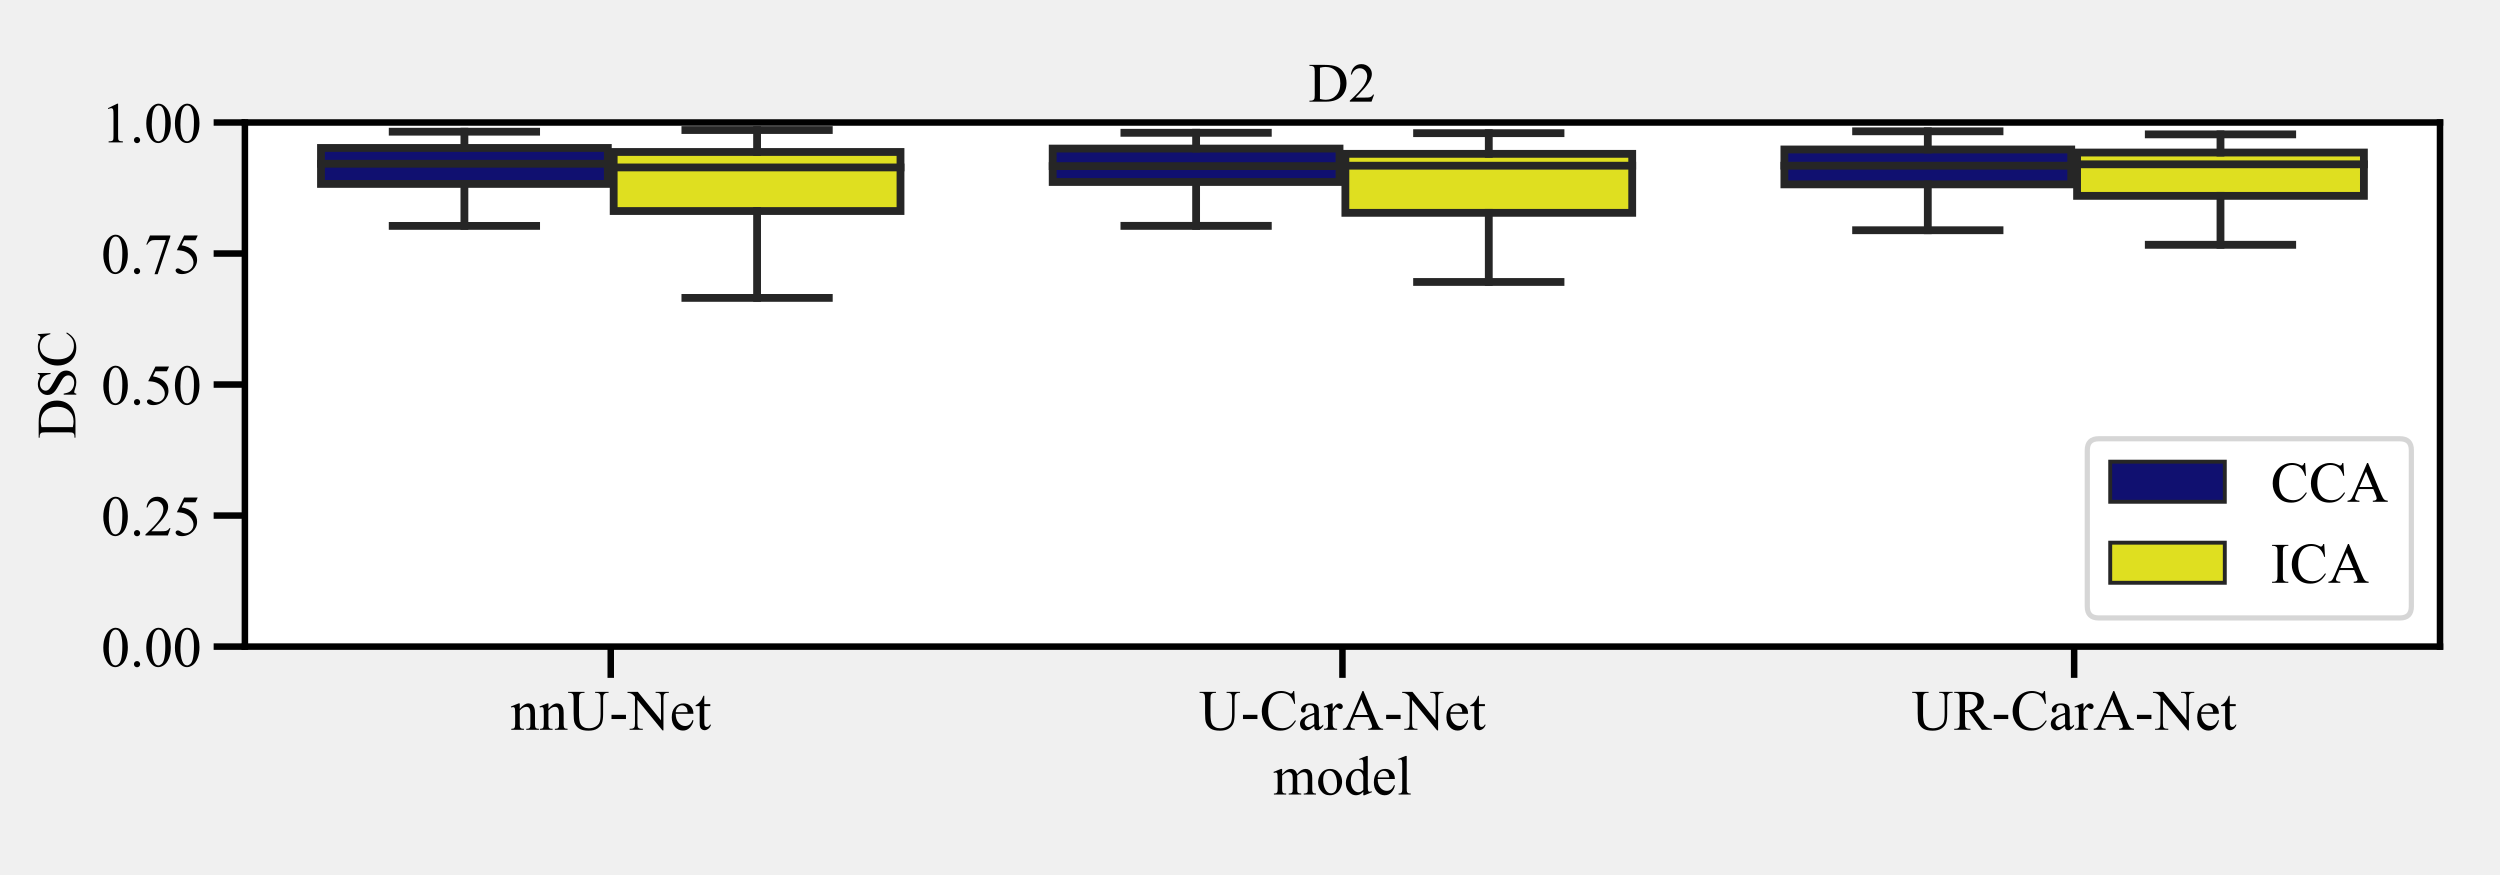
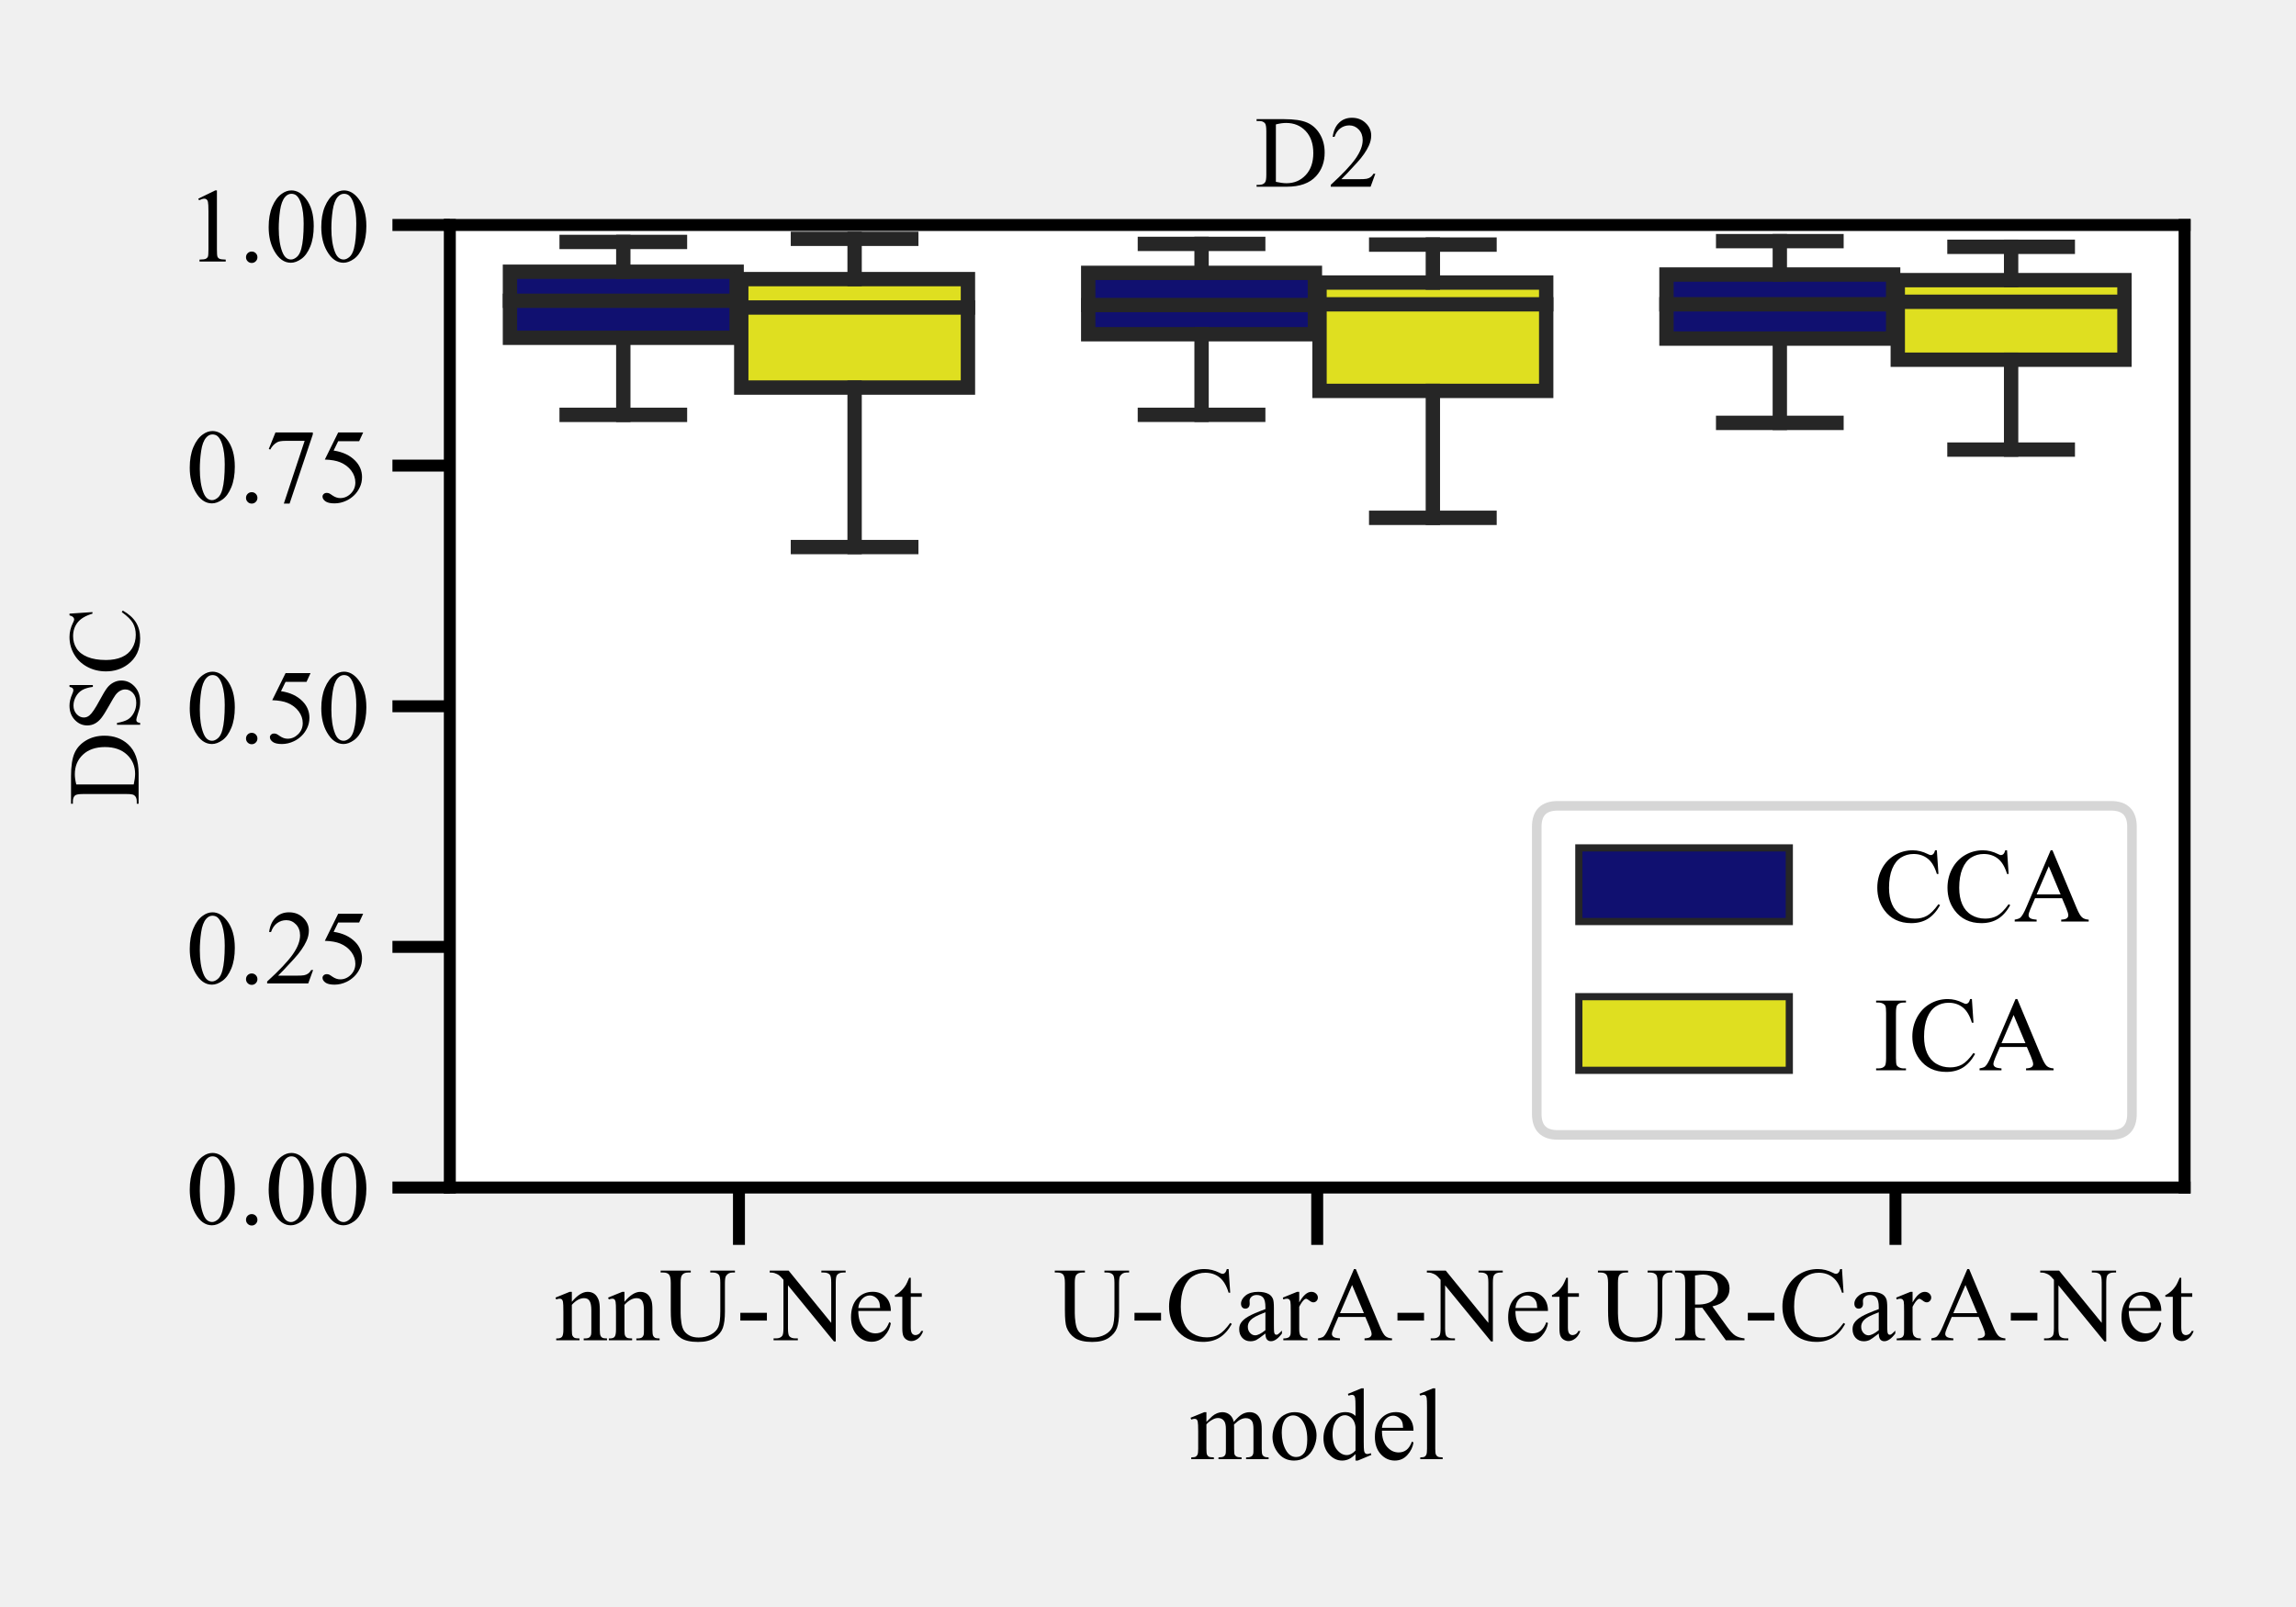
- <svg xmlns="http://www.w3.org/2000/svg" xmlns:xlink="http://www.w3.org/1999/xlink" width="720pt" height="252pt" viewBox="0 0 720 252" version="1.1">
+ <svg xmlns="http://www.w3.org/2000/svg" xmlns:xlink="http://www.w3.org/1999/xlink" width="360pt" height="252pt" viewBox="0 0 360 252" version="1.1">
  <defs>
    <style type="text/css">*{stroke-linejoin: round; stroke-linecap: butt}</style>
  </defs>
  <g id="figure_1">
    <g id="patch_1">
-       <path d="M 0 252  L 720 252  L 720 0  L 0 0  L 0 252  z " style="fill: none" />
+       <path d="M 0 252  L 360 252  L 360 0  L 0 0  L 0 252  z " style="fill: none" />
    </g>
    <g id="axes_1">
      <g id="patch_2">
-         <path d="M 70.53 186.22  L 702.72 186.22  L 702.72 35.28  L 70.53 35.28  z " style="fill: #ffffff" />
+         <path d="M 70.53 186.22  L 342.533 186.22  L 342.533 35.28  L 70.53 35.28  z " style="fill: #ffffff" />
      </g>
      <g id="patch_3">
-         <path d="M 92.446 52.97  L 175.052 52.97  L 175.052 42.612  L 92.446 42.612  L 92.446 52.97  z " clip-path="url(#p4667ef2692)" style="fill: #101070; stroke: #262626; stroke-width: 2.25; stroke-linejoin: miter" />
+         <path d="M 79.959 52.97  L 115.501 52.97  L 115.501 42.612  L 79.959 42.612  L 79.959 52.97  z " clip-path="url(#p04bd03d810)" style="fill: #101070; stroke: #262626; stroke-width: 2.25; stroke-linejoin: miter" />
      </g>
      <g id="patch_4">
-         <path d="M 176.738 60.776  L 259.344 60.776  L 259.344 43.769  L 176.738 43.769  L 176.738 60.776  z " clip-path="url(#p4667ef2692)" style="fill: #dfdf20; stroke: #262626; stroke-width: 2.25; stroke-linejoin: miter" />
+         <path d="M 116.226 60.776  L 151.768 60.776  L 151.768 43.769  L 116.226 43.769  L 116.226 60.776  z " clip-path="url(#p04bd03d810)" style="fill: #dfdf20; stroke: #262626; stroke-width: 2.25; stroke-linejoin: miter" />
      </g>
      <g id="patch_5">
-         <path d="M 303.176 52.411  L 385.782 52.411  L 385.782 42.791  L 303.176 42.791  L 303.176 52.411  z " clip-path="url(#p4667ef2692)" style="fill: #101070; stroke: #262626; stroke-width: 2.25; stroke-linejoin: miter" />
+         <path d="M 170.627 52.411  L 206.169 52.411  L 206.169 42.791  L 170.627 42.791  L 170.627 52.411  z " clip-path="url(#p04bd03d810)" style="fill: #101070; stroke: #262626; stroke-width: 2.25; stroke-linejoin: miter" />
      </g>
      <g id="patch_6">
-         <path d="M 387.468 61.297  L 470.074 61.297  L 470.074 44.307  L 387.468 44.307  L 387.468 61.297  z " clip-path="url(#p4667ef2692)" style="fill: #dfdf20; stroke: #262626; stroke-width: 2.25; stroke-linejoin: miter" />
+         <path d="M 206.894 61.297  L 242.436 61.297  L 242.436 44.307  L 206.894 44.307  L 206.894 61.297  z " clip-path="url(#p04bd03d810)" style="fill: #dfdf20; stroke: #262626; stroke-width: 2.25; stroke-linejoin: miter" />
      </g>
      <g id="patch_7">
-         <path d="M 513.906 53.096  L 596.512 53.096  L 596.512 43.05  L 513.906 43.05  L 513.906 53.096  z " clip-path="url(#p4667ef2692)" style="fill: #101070; stroke: #262626; stroke-width: 2.25; stroke-linejoin: miter" />
+         <path d="M 261.294 53.096  L 296.836 53.096  L 296.836 43.05  L 261.294 43.05  L 261.294 53.096  z " clip-path="url(#p04bd03d810)" style="fill: #101070; stroke: #262626; stroke-width: 2.25; stroke-linejoin: miter" />
      </g>
      <g id="patch_8">
-         <path d="M 598.198 56.408  L 680.804 56.408  L 680.804 43.93  L 598.198 43.93  L 598.198 56.408  z " clip-path="url(#p4667ef2692)" style="fill: #dfdf20; stroke: #262626; stroke-width: 2.25; stroke-linejoin: miter" />
+         <path d="M 297.561 56.408  L 333.103 56.408  L 333.103 43.93  L 297.561 43.93  L 297.561 56.408  z " clip-path="url(#p04bd03d810)" style="fill: #dfdf20; stroke: #262626; stroke-width: 2.25; stroke-linejoin: miter" />
      </g>
      <g id="patch_9">
-         <path d="M 175.895 186.22  L 175.895 186.22  L 175.895 186.22  L 175.895 186.22  z " clip-path="url(#p4667ef2692)" style="fill: #101070; stroke: #262626; stroke-width: 1.125; stroke-linejoin: miter" />
+         <path d="M 115.864 186.22  L 115.864 186.22  L 115.864 186.22  L 115.864 186.22  z " clip-path="url(#p04bd03d810)" style="fill: #101070; stroke: #262626; stroke-width: 1.125; stroke-linejoin: miter" />
      </g>
      <g id="patch_10">
-         <path d="M 175.895 186.22  L 175.895 186.22  L 175.895 186.22  L 175.895 186.22  z " clip-path="url(#p4667ef2692)" style="fill: #dfdf20; stroke: #262626; stroke-width: 1.125; stroke-linejoin: miter" />
+         <path d="M 115.864 186.22  L 115.864 186.22  L 115.864 186.22  L 115.864 186.22  z " clip-path="url(#p04bd03d810)" style="fill: #dfdf20; stroke: #262626; stroke-width: 1.125; stroke-linejoin: miter" />
      </g>
      <g id="matplotlib.axis_1">
        <g id="xtick_1">
          <g id="line2d_1">
            <defs>
-               <path id="me39dc03d79" d="M 0 0  L 0 9  " style="stroke: #000000; stroke-width: 1.875" />
-             </defs>
-             <g>
-               <use xlink:href="#me39dc03d79" x="175.895" y="186.22" style="stroke: #000000; stroke-width: 1.875" />
+               <path id="m8243bef995" d="M 0 0  L 0 9  " style="stroke: #000000; stroke-width: 1.875" />
+             </defs>
+             <g>
+               <use xlink:href="#m8243bef995" x="115.864" y="186.22" style="stroke: #000000; stroke-width: 1.875" />
            </g>
          </g>
          <g id="text_1">
-             <g transform="translate(147.0277 210.1772)scale(0.165 -0.165)">
+             <g transform="translate(86.99648 210.1772)scale(0.165 -0.165)">
              <defs>
                <path id="TimesNewRomanPSMT-6e" d="M 1034 2341  Q 1538 2947 1994 2947  Q 2228 2947 2397 2830  Q 2566 2713 2666 2444  Q 2734 2256 2734 1869  L 2734 647  Q 2734 375 2778 278  Q 2813 200 2889 156  Q 2966 113 3172 113  L 3172 0  L 1756 0  L 1756 113  L 1816 113  Q 2016 113 2095 173  Q 2175 234 2206 353  Q 2219 400 2219 647  L 2219 1819  Q 2219 2209 2117 2386  Q 2016 2563 1775 2563  Q 1403 2563 1034 2156  L 1034 647  Q 1034 356 1069 288  Q 1113 197 1189 155  Q 1266 113 1500 113  L 1500 0  L 84 0  L 84 113  L 147 113  Q 366 113 442 223  Q 519 334 519 647  L 519 1709  Q 519 2225 495 2337  Q 472 2450 423 2490  Q 375 2531 294 2531  Q 206 2531 84 2484  L 38 2597  L 900 2947  L 1034 2947  L 1034 2341  z " transform="scale(0.015625)" />
                <path id="TimesNewRomanPSMT-55" d="M 3053 4122  L 3053 4238  L 4553 4238  L 4553 4122  L 4394 4122  Q 4144 4122 4009 3913  Q 3944 3816 3944 3463  L 3944 1744  Q 3944 1106 3817 754  Q 3691 403 3320 151  Q 2950 -100 2313 -100  Q 1619 -100 1259 140  Q 900 381 750 788  Q 650 1066 650 1831  L 650 3488  Q 650 3878 542 4000  Q 434 4122 194 4122  L 34 4122  L 34 4238  L 1866 4238  L 1866 4122  L 1703 4122  Q 1441 4122 1328 3956  Q 1250 3844 1250 3488  L 1250 1641  Q 1250 1394 1295 1075  Q 1341 756 1459 578  Q 1578 400 1801 284  Q 2025 169 2350 169  Q 2766 169 3094 350  Q 3422 531 3542 814  Q 3663 1097 3663 1772  L 3663 3488  Q 3663 3884 3575 3984  Q 3453 4122 3213 4122  L 3053 4122  z " transform="scale(0.015625)" />
                <path id="TimesNewRomanPSMT-2d" d="M 259 1672  L 1875 1672  L 1875 1200  L 259 1200  L 259 1672  z " transform="scale(0.015625)" />
                <path id="TimesNewRomanPSMT-4e" d="M -84 4238  L 1066 4238  L 3656 1059  L 3656 3503  Q 3656 3894 3569 3991  Q 3453 4122 3203 4122  L 3056 4122  L 3056 4238  L 4531 4238  L 4531 4122  L 4381 4122  Q 4113 4122 4000 3959  Q 3931 3859 3931 3503  L 3931 -69  L 3819 -69  L 1025 3344  L 1025 734  Q 1025 344 1109 247  Q 1228 116 1475 116  L 1625 116  L 1625 0  L 150 0  L 150 116  L 297 116  Q 569 116 681 278  Q 750 378 750 734  L 750 3681  Q 566 3897 470 3965  Q 375 4034 191 4094  Q 100 4122 -84 4122  L -84 4238  z " transform="scale(0.015625)" />
                <path id="TimesNewRomanPSMT-65" d="M 681 1784  Q 678 1147 991 784  Q 1303 422 1725 422  Q 2006 422 2214 576  Q 2422 731 2563 1106  L 2659 1044  Q 2594 616 2278 264  Q 1963 -88 1488 -88  Q 972 -88 605 314  Q 238 716 238 1394  Q 238 2128 614 2539  Q 991 2950 1559 2950  Q 2041 2950 2350 2633  Q 2659 2316 2659 1784  L 681 1784  z M 681 1966  L 2006 1966  Q 1991 2241 1941 2353  Q 1863 2528 1708 2628  Q 1553 2728 1384 2728  Q 1125 2728 920 2526  Q 716 2325 681 1966  z " transform="scale(0.015625)" />
                <path id="TimesNewRomanPSMT-74" d="M 1031 3803  L 1031 2863  L 1700 2863  L 1700 2644  L 1031 2644  L 1031 788  Q 1031 509 1111 412  Q 1191 316 1316 316  Q 1419 316 1516 380  Q 1613 444 1666 569  L 1788 569  Q 1678 263 1478 108  Q 1278 -47 1066 -47  Q 922 -47 784 33  Q 647 113 581 261  Q 516 409 516 719  L 516 2644  L 63 2644  L 63 2747  Q 234 2816 414 2980  Q 594 3144 734 3369  Q 806 3488 934 3803  L 1031 3803  z " transform="scale(0.015625)" />
              </defs>
              <use xlink:href="#TimesNewRomanPSMT-6e" />
              <use xlink:href="#TimesNewRomanPSMT-6e" x="50" />
              <use xlink:href="#TimesNewRomanPSMT-55" x="100" />
              <use xlink:href="#TimesNewRomanPSMT-2d" x="172.217" />
              <use xlink:href="#TimesNewRomanPSMT-4e" x="205.518" />
              <use xlink:href="#TimesNewRomanPSMT-65" x="277.734" />
              <use xlink:href="#TimesNewRomanPSMT-74" x="322.119" />
            </g>
          </g>
        </g>
        <g id="xtick_2">
          <g id="line2d_2">
            <g>
-               <use xlink:href="#me39dc03d79" x="386.625" y="186.22" style="stroke: #000000; stroke-width: 1.875" />
+               <use xlink:href="#m8243bef995" x="206.531" y="186.22" style="stroke: #000000; stroke-width: 1.875" />
            </g>
          </g>
          <g id="text_2">
-             <g transform="translate(345.3905 210.1772)scale(0.165 -0.165)">
+             <g transform="translate(165.2967 210.1772)scale(0.165 -0.165)">
              <defs>
                <path id="TimesNewRomanPSMT-43" d="M 3853 4334  L 3950 2894  L 3853 2894  Q 3659 3541 3300 3825  Q 2941 4109 2438 4109  Q 2016 4109 1675 3895  Q 1334 3681 1139 3212  Q 944 2744 944 2047  Q 944 1472 1128 1050  Q 1313 628 1683 403  Q 2053 178 2528 178  Q 2941 178 3256 354  Q 3572 531 3950 1056  L 4047 994  Q 3728 428 3303 165  Q 2878 -97 2294 -97  Q 1241 -97 663 684  Q 231 1266 231 2053  Q 231 2688 515 3219  Q 800 3750 1298 4042  Q 1797 4334 2388 4334  Q 2847 4334 3294 4109  Q 3425 4041 3481 4041  Q 3566 4041 3628 4100  Q 3709 4184 3744 4334  L 3853 4334  z " transform="scale(0.015625)" />
                <path id="TimesNewRomanPSMT-61" d="M 1822 413  Q 1381 72 1269 19  Q 1100 -59 909 -59  Q 613 -59 420 144  Q 228 347 228 678  Q 228 888 322 1041  Q 450 1253 767 1440  Q 1084 1628 1822 1897  L 1822 2009  Q 1822 2438 1686 2597  Q 1550 2756 1291 2756  Q 1094 2756 978 2650  Q 859 2544 859 2406  L 866 2225  Q 866 2081 792 2003  Q 719 1925 600 1925  Q 484 1925 411 2006  Q 338 2088 338 2228  Q 338 2497 613 2722  Q 888 2947 1384 2947  Q 1766 2947 2009 2819  Q 2194 2722 2281 2516  Q 2338 2381 2338 1966  L 2338 994  Q 2338 584 2353 492  Q 2369 400 2405 369  Q 2441 338 2488 338  Q 2538 338 2575 359  Q 2641 400 2828 588  L 2828 413  Q 2478 -56 2159 -56  Q 2006 -56 1915 50  Q 1825 156 1822 413  z M 1822 616  L 1822 1706  Q 1350 1519 1213 1441  Q 966 1303 859 1153  Q 753 1003 753 825  Q 753 600 887 451  Q 1022 303 1197 303  Q 1434 303 1822 616  z " transform="scale(0.015625)" />
                <path id="TimesNewRomanPSMT-72" d="M 1038 2947  L 1038 2303  Q 1397 2947 1775 2947  Q 1947 2947 2059 2842  Q 2172 2738 2172 2600  Q 2172 2478 2090 2393  Q 2009 2309 1897 2309  Q 1788 2309 1652 2417  Q 1516 2525 1450 2525  Q 1394 2525 1328 2463  Q 1188 2334 1038 2041  L 1038 669  Q 1038 431 1097 309  Q 1138 225 1241 169  Q 1344 113 1538 113  L 1538 0  L 72 0  L 72 113  Q 291 113 397 181  Q 475 231 506 341  Q 522 394 522 644  L 522 1753  Q 522 2253 501 2348  Q 481 2444 426 2487  Q 372 2531 291 2531  Q 194 2531 72 2484  L 41 2597  L 906 2947  L 1038 2947  z " transform="scale(0.015625)" />
                <path id="TimesNewRomanPSMT-41" d="M 2928 1419  L 1288 1419  L 1000 750  Q 894 503 894 381  Q 894 284 986 211  Q 1078 138 1384 116  L 1384 0  L 50 0  L 50 116  Q 316 163 394 238  Q 553 388 747 847  L 2238 4334  L 2347 4334  L 3822 809  Q 4000 384 4145 257  Q 4291 131 4550 116  L 4550 0  L 2878 0  L 2878 116  Q 3131 128 3220 200  Q 3309 272 3309 375  Q 3309 513 3184 809  L 2928 1419  z M 2841 1650  L 2122 3363  L 1384 1650  L 2841 1650  z " transform="scale(0.015625)" />
              </defs>
              <use xlink:href="#TimesNewRomanPSMT-55" />
              <use xlink:href="#TimesNewRomanPSMT-2d" x="72.217" />
              <use xlink:href="#TimesNewRomanPSMT-43" x="105.518" />
              <use xlink:href="#TimesNewRomanPSMT-61" x="172.217" />
              <use xlink:href="#TimesNewRomanPSMT-72" x="216.602" />
              <use xlink:href="#TimesNewRomanPSMT-41" x="249.902" />
              <use xlink:href="#TimesNewRomanPSMT-2d" x="322.119" />
              <use xlink:href="#TimesNewRomanPSMT-4e" x="355.42" />
              <use xlink:href="#TimesNewRomanPSMT-65" x="427.637" />
              <use xlink:href="#TimesNewRomanPSMT-74" x="472.021" />
            </g>
          </g>
        </g>
        <g id="xtick_3">
          <g id="line2d_3">
            <g>
-               <use xlink:href="#me39dc03d79" x="597.355" y="186.22" style="stroke: #000000; stroke-width: 1.875" />
+               <use xlink:href="#m8243bef995" x="297.199" y="186.22" style="stroke: #000000; stroke-width: 1.875" />
            </g>
          </g>
          <g id="text_3">
-             <g transform="translate(550.6175 210.1772)scale(0.165 -0.165)">
+             <g transform="translate(250.4612 210.1772)scale(0.165 -0.165)">
              <defs>
                <path id="TimesNewRomanPSMT-52" d="M 4325 0  L 3194 0  L 1759 1981  Q 1600 1975 1500 1975  Q 1459 1975 1412 1976  Q 1366 1978 1316 1981  L 1316 750  Q 1316 350 1403 253  Q 1522 116 1759 116  L 1925 116  L 1925 0  L 109 0  L 109 116  L 269 116  Q 538 116 653 291  Q 719 388 719 750  L 719 3488  Q 719 3888 631 3984  Q 509 4122 269 4122  L 109 4122  L 109 4238  L 1653 4238  Q 2328 4238 2648 4139  Q 2969 4041 3192 3777  Q 3416 3513 3416 3147  Q 3416 2756 3161 2468  Q 2906 2181 2372 2063  L 3247 847  Q 3547 428 3762 290  Q 3978 153 4325 116  L 4325 0  z M 1316 2178  Q 1375 2178 1419 2176  Q 1463 2175 1491 2175  Q 2097 2175 2405 2437  Q 2713 2700 2713 3106  Q 2713 3503 2464 3751  Q 2216 4000 1806 4000  Q 1625 4000 1316 3941  L 1316 2178  z " transform="scale(0.015625)" />
              </defs>
              <use xlink:href="#TimesNewRomanPSMT-55" />
              <use xlink:href="#TimesNewRomanPSMT-52" x="72.217" />
              <use xlink:href="#TimesNewRomanPSMT-2d" x="138.916" />
              <use xlink:href="#TimesNewRomanPSMT-43" x="172.217" />
              <use xlink:href="#TimesNewRomanPSMT-61" x="238.916" />
              <use xlink:href="#TimesNewRomanPSMT-72" x="283.301" />
              <use xlink:href="#TimesNewRomanPSMT-41" x="316.602" />
              <use xlink:href="#TimesNewRomanPSMT-2d" x="388.818" />
              <use xlink:href="#TimesNewRomanPSMT-4e" x="422.119" />
              <use xlink:href="#TimesNewRomanPSMT-65" x="494.336" />
              <use xlink:href="#TimesNewRomanPSMT-74" x="538.721" />
            </g>
          </g>
        </g>
        <g id="text_4">
-           <g transform="translate(366.6288 228.8166)scale(0.16 -0.16)">
+           <g transform="translate(186.535 228.8166)scale(0.16 -0.16)">
            <defs>
              <path id="TimesNewRomanPSMT-6d" d="M 1050 2338  Q 1363 2650 1419 2697  Q 1559 2816 1721 2881  Q 1884 2947 2044 2947  Q 2313 2947 2506 2790  Q 2700 2634 2766 2338  Q 3088 2713 3309 2830  Q 3531 2947 3766 2947  Q 3994 2947 4170 2830  Q 4347 2713 4450 2447  Q 4519 2266 4519 1878  L 4519 647  Q 4519 378 4559 278  Q 4591 209 4675 161  Q 4759 113 4950 113  L 4950 0  L 3538 0  L 3538 113  L 3597 113  Q 3781 113 3884 184  Q 3956 234 3988 344  Q 4000 397 4000 647  L 4000 1878  Q 4000 2228 3916 2372  Q 3794 2572 3525 2572  Q 3359 2572 3192 2489  Q 3025 2406 2788 2181  L 2781 2147  L 2788 2013  L 2788 647  Q 2788 353 2820 281  Q 2853 209 2943 161  Q 3034 113 3253 113  L 3253 0  L 1806 0  L 1806 113  Q 2044 113 2133 169  Q 2222 225 2256 338  Q 2272 391 2272 647  L 2272 1878  Q 2272 2228 2169 2381  Q 2031 2581 1784 2581  Q 1616 2581 1450 2491  Q 1191 2353 1050 2181  L 1050 647  Q 1050 366 1089 281  Q 1128 197 1204 155  Q 1281 113 1516 113  L 1516 0  L 100 0  L 100 113  Q 297 113 375 155  Q 453 197 493 289  Q 534 381 534 647  L 534 1741  Q 534 2213 506 2350  Q 484 2453 437 2492  Q 391 2531 309 2531  Q 222 2531 100 2484  L 53 2597  L 916 2947  L 1050 2947  L 1050 2338  z " transform="scale(0.015625)" />
              <path id="TimesNewRomanPSMT-6f" d="M 1600 2947  Q 2250 2947 2644 2453  Q 2978 2031 2978 1484  Q 2978 1100 2793 706  Q 2609 313 2286 112  Q 1963 -88 1566 -88  Q 919 -88 538 428  Q 216 863 216 1403  Q 216 1797 411 2186  Q 606 2575 925 2761  Q 1244 2947 1600 2947  z M 1503 2744  Q 1338 2744 1170 2645  Q 1003 2547 900 2300  Q 797 2053 797 1666  Q 797 1041 1045 587  Q 1294 134 1700 134  Q 2003 134 2200 384  Q 2397 634 2397 1244  Q 2397 2006 2069 2444  Q 1847 2744 1503 2744  z " transform="scale(0.015625)" />
              <path id="TimesNewRomanPSMT-64" d="M 2222 322  Q 2013 103 1813 7  Q 1613 -88 1381 -88  Q 913 -88 563 304  Q 213 697 213 1313  Q 213 1928 600 2439  Q 988 2950 1597 2950  Q 1975 2950 2222 2709  L 2222 3238  Q 2222 3728 2198 3840  Q 2175 3953 2125 3993  Q 2075 4034 2000 4034  Q 1919 4034 1784 3984  L 1744 4094  L 2597 4444  L 2738 4444  L 2738 1134  Q 2738 631 2761 520  Q 2784 409 2836 365  Q 2888 322 2956 322  Q 3041 322 3181 375  L 3216 266  L 2366 -88  L 2222 -88  L 2222 322  z M 2222 541  L 2222 2016  Q 2203 2228 2109 2403  Q 2016 2578 1861 2667  Q 1706 2756 1559 2756  Q 1284 2756 1069 2509  Q 784 2184 784 1559  Q 784 928 1059 592  Q 1334 256 1672 256  Q 1956 256 2222 541  z " transform="scale(0.015625)" />
              <path id="TimesNewRomanPSMT-6c" d="M 1184 4444  L 1184 647  Q 1184 378 1223 290  Q 1263 203 1344 158  Q 1425 113 1647 113  L 1647 0  L 244 0  L 244 113  Q 441 113 512 153  Q 584 194 625 287  Q 666 381 666 647  L 666 3247  Q 666 3731 644 3842  Q 622 3953 573 3993  Q 525 4034 450 4034  Q 369 4034 244 3984  L 191 4094  L 1044 4444  L 1184 4444  z " transform="scale(0.015625)" />
            </defs>
            <use xlink:href="#TimesNewRomanPSMT-6d" />
            <use xlink:href="#TimesNewRomanPSMT-6f" x="77.783" />
            <use xlink:href="#TimesNewRomanPSMT-64" x="127.783" />
            <use xlink:href="#TimesNewRomanPSMT-65" x="177.783" />
            <use xlink:href="#TimesNewRomanPSMT-6c" x="222.168" />
          </g>
        </g>
      </g>
      <g id="matplotlib.axis_2">
        <g id="ytick_1">
          <g id="line2d_4">
            <defs>
-               <path id="m5ca728ed88" d="M 0 0  L -9 0  " style="stroke: #000000; stroke-width: 1.875" />
-             </defs>
-             <g>
-               <use xlink:href="#m5ca728ed88" x="70.53" y="186.22" style="stroke: #000000; stroke-width: 1.875" />
+               <path id="mf90dfbc74c" d="M 0 0  L -9 0  " style="stroke: #000000; stroke-width: 1.875" />
+             </defs>
+             <g>
+               <use xlink:href="#mf90dfbc74c" x="70.53" y="186.22" style="stroke: #000000; stroke-width: 1.875" />
            </g>
          </g>
          <g id="text_5">
            <g transform="translate(29.155 191.9486)scale(0.165 -0.165)">
              <defs>
                <path id="TimesNewRomanPSMT-30" d="M 231 2094  Q 231 2819 450 3342  Q 669 3866 1031 4122  Q 1313 4325 1613 4325  Q 2100 4325 2488 3828  Q 2972 3213 2972 2159  Q 2972 1422 2759 906  Q 2547 391 2217 158  Q 1888 -75 1581 -75  Q 975 -75 572 641  Q 231 1244 231 2094  z M 844 2016  Q 844 1141 1059 588  Q 1238 122 1591 122  Q 1759 122 1940 273  Q 2122 425 2216 781  Q 2359 1319 2359 2297  Q 2359 3022 2209 3506  Q 2097 3866 1919 4016  Q 1791 4119 1609 4119  Q 1397 4119 1231 3928  Q 1006 3669 925 3112  Q 844 2556 844 2016  z " transform="scale(0.015625)" />
                <path id="TimesNewRomanPSMT-2e" d="M 800 606  Q 947 606 1047 504  Q 1147 403 1147 259  Q 1147 116 1045 14  Q 944 -88 800 -88  Q 656 -88 554 14  Q 453 116 453 259  Q 453 406 554 506  Q 656 606 800 606  z " transform="scale(0.015625)" />
              </defs>
              <use xlink:href="#TimesNewRomanPSMT-30" />
              <use xlink:href="#TimesNewRomanPSMT-2e" x="50" />
              <use xlink:href="#TimesNewRomanPSMT-30" x="75" />
              <use xlink:href="#TimesNewRomanPSMT-30" x="125" />
            </g>
          </g>
        </g>
        <g id="ytick_2">
          <g id="line2d_5">
            <g>
-               <use xlink:href="#m5ca728ed88" x="70.53" y="148.485" style="stroke: #000000; stroke-width: 1.875" />
+               <use xlink:href="#mf90dfbc74c" x="70.53" y="148.485" style="stroke: #000000; stroke-width: 1.875" />
            </g>
          </g>
          <g id="text_6">
            <g transform="translate(29.155 154.2136)scale(0.165 -0.165)">
              <defs>
                <path id="TimesNewRomanPSMT-32" d="M 2934 816  L 2638 0  L 138 0  L 138 116  Q 1241 1122 1691 1759  Q 2141 2397 2141 2925  Q 2141 3328 1894 3587  Q 1647 3847 1303 3847  Q 991 3847 742 3664  Q 494 3481 375 3128  L 259 3128  Q 338 3706 661 4015  Q 984 4325 1469 4325  Q 1984 4325 2329 3994  Q 2675 3663 2675 3213  Q 2675 2891 2525 2569  Q 2294 2063 1775 1497  Q 997 647 803 472  L 1909 472  Q 2247 472 2383 497  Q 2519 522 2628 598  Q 2738 675 2819 816  L 2934 816  z " transform="scale(0.015625)" />
                <path id="TimesNewRomanPSMT-35" d="M 2778 4238  L 2534 3706  L 1259 3706  L 981 3138  Q 1809 3016 2294 2522  Q 2709 2097 2709 1522  Q 2709 1188 2573 903  Q 2438 619 2231 419  Q 2025 219 1772 97  Q 1413 -75 1034 -75  Q 653 -75 479 54  Q 306 184 306 341  Q 306 428 378 495  Q 450 563 559 563  Q 641 563 702 538  Q 763 513 909 409  Q 1144 247 1384 247  Q 1750 247 2026 523  Q 2303 800 2303 1197  Q 2303 1581 2056 1914  Q 1809 2247 1375 2428  Q 1034 2569 447 2591  L 1259 4238  L 2778 4238  z " transform="scale(0.015625)" />
              </defs>
              <use xlink:href="#TimesNewRomanPSMT-30" />
              <use xlink:href="#TimesNewRomanPSMT-2e" x="50" />
              <use xlink:href="#TimesNewRomanPSMT-32" x="75" />
              <use xlink:href="#TimesNewRomanPSMT-35" x="125" />
            </g>
          </g>
        </g>
        <g id="ytick_3">
          <g id="line2d_6">
            <g>
-               <use xlink:href="#m5ca728ed88" x="70.53" y="110.75" style="stroke: #000000; stroke-width: 1.875" />
+               <use xlink:href="#mf90dfbc74c" x="70.53" y="110.75" style="stroke: #000000; stroke-width: 1.875" />
            </g>
          </g>
          <g id="text_7">
            <g transform="translate(29.155 116.4786)scale(0.165 -0.165)">
              <use xlink:href="#TimesNewRomanPSMT-30" />
              <use xlink:href="#TimesNewRomanPSMT-2e" x="50" />
              <use xlink:href="#TimesNewRomanPSMT-35" x="75" />
              <use xlink:href="#TimesNewRomanPSMT-30" x="125" />
            </g>
          </g>
        </g>
        <g id="ytick_4">
          <g id="line2d_7">
            <g>
-               <use xlink:href="#m5ca728ed88" x="70.53" y="73.015" style="stroke: #000000; stroke-width: 1.875" />
+               <use xlink:href="#mf90dfbc74c" x="70.53" y="73.015" style="stroke: #000000; stroke-width: 1.875" />
            </g>
          </g>
          <g id="text_8">
            <g transform="translate(29.155 78.74359)scale(0.165 -0.165)">
              <defs>
                <path id="TimesNewRomanPSMT-37" d="M 644 4238  L 2916 4238  L 2916 4119  L 1503 -88  L 1153 -88  L 2419 3728  L 1253 3728  Q 900 3728 750 3644  Q 488 3500 328 3200  L 238 3234  L 644 4238  z " transform="scale(0.015625)" />
              </defs>
              <use xlink:href="#TimesNewRomanPSMT-30" />
              <use xlink:href="#TimesNewRomanPSMT-2e" x="50" />
              <use xlink:href="#TimesNewRomanPSMT-37" x="75" />
              <use xlink:href="#TimesNewRomanPSMT-35" x="125" />
            </g>
          </g>
        </g>
        <g id="ytick_5">
          <g id="line2d_8">
            <g>
-               <use xlink:href="#m5ca728ed88" x="70.53" y="35.28" style="stroke: #000000; stroke-width: 1.875" />
+               <use xlink:href="#mf90dfbc74c" x="70.53" y="35.28" style="stroke: #000000; stroke-width: 1.875" />
            </g>
          </g>
          <g id="text_9">
            <g transform="translate(29.155 41.00859)scale(0.165 -0.165)">
              <defs>
                <path id="TimesNewRomanPSMT-31" d="M 750 3822  L 1781 4325  L 1884 4325  L 1884 747  Q 1884 391 1914 303  Q 1944 216 2037 169  Q 2131 122 2419 116  L 2419 0  L 825 0  L 825 116  Q 1125 122 1212 167  Q 1300 213 1334 289  Q 1369 366 1369 747  L 1369 3034  Q 1369 3497 1338 3628  Q 1316 3728 1258 3775  Q 1200 3822 1119 3822  Q 1003 3822 797 3725  L 750 3822  z " transform="scale(0.015625)" />
              </defs>
              <use xlink:href="#TimesNewRomanPSMT-31" />
              <use xlink:href="#TimesNewRomanPSMT-2e" x="50" />
              <use xlink:href="#TimesNewRomanPSMT-30" x="75" />
              <use xlink:href="#TimesNewRomanPSMT-30" x="125" />
            </g>
          </g>
        </g>
        <g id="text_10">
          <g transform="translate(21.7325 126.3125)rotate(-90)scale(0.16 -0.16)">
            <defs>
              <path id="TimesNewRomanPSMT-44" d="M 109 0  L 109 116  L 269 116  Q 538 116 650 288  Q 719 391 719 750  L 719 3488  Q 719 3884 631 3984  Q 509 4122 269 4122  L 109 4122  L 109 4238  L 1834 4238  Q 2784 4238 3279 4022  Q 3775 3806 4076 3303  Q 4378 2800 4378 2141  Q 4378 1256 3841 663  Q 3238 0 2003 0  L 109 0  z M 1319 306  Q 1716 219 1984 219  Q 2709 219 3187 728  Q 3666 1238 3666 2109  Q 3666 2988 3187 3494  Q 2709 4000 1959 4000  Q 1678 4000 1319 3909  L 1319 306  z " transform="scale(0.015625)" />
              <path id="TimesNewRomanPSMT-53" d="M 2934 4334  L 2934 2869  L 2819 2869  Q 2763 3291 2617 3541  Q 2472 3791 2203 3937  Q 1934 4084 1647 4084  Q 1322 4084 1109 3886  Q 897 3688 897 3434  Q 897 3241 1031 3081  Q 1225 2847 1953 2456  Q 2547 2138 2764 1967  Q 2981 1797 3098 1565  Q 3216 1334 3216 1081  Q 3216 600 2842 251  Q 2469 -97 1881 -97  Q 1697 -97 1534 -69  Q 1438 -53 1133 45  Q 828 144 747 144  Q 669 144 623 97  Q 578 50 556 -97  L 441 -97  L 441 1356  L 556 1356  Q 638 900 775 673  Q 913 447 1195 297  Q 1478 147 1816 147  Q 2206 147 2432 353  Q 2659 559 2659 841  Q 2659 997 2573 1156  Q 2488 1316 2306 1453  Q 2184 1547 1640 1851  Q 1097 2156 867 2337  Q 638 2519 519 2737  Q 400 2956 400 3219  Q 400 3675 750 4004  Q 1100 4334 1641 4334  Q 1978 4334 2356 4169  Q 2531 4091 2603 4091  Q 2684 4091 2736 4139  Q 2788 4188 2819 4334  L 2934 4334  z " transform="scale(0.015625)" />
            </defs>
            <use xlink:href="#TimesNewRomanPSMT-44" />
            <use xlink:href="#TimesNewRomanPSMT-53" x="72.217" />
            <use xlink:href="#TimesNewRomanPSMT-43" x="127.832" />
          </g>
        </g>
      </g>
      <g id="line2d_9">
-         <path d="M 133.749 52.97  L 133.749 65.054  " clip-path="url(#p4667ef2692)" style="fill: none; stroke: #262626; stroke-width: 2.25; stroke-linecap: square" />
+         <path d="M 97.73 52.97  L 97.73 65.054  " clip-path="url(#p04bd03d810)" style="fill: none; stroke: #262626; stroke-width: 2.25; stroke-linecap: square" />
      </g>
      <g id="line2d_10">
-         <path d="M 133.749 42.612  L 133.749 37.937  " clip-path="url(#p4667ef2692)" style="fill: none; stroke: #262626; stroke-width: 2.25; stroke-linecap: square" />
+         <path d="M 97.73 42.612  L 97.73 37.937  " clip-path="url(#p04bd03d810)" style="fill: none; stroke: #262626; stroke-width: 2.25; stroke-linecap: square" />
      </g>
      <g id="line2d_11">
-         <path d="M 113.097 65.054  L 154.401 65.054  " clip-path="url(#p4667ef2692)" style="fill: none; stroke: #262626; stroke-width: 2.25; stroke-linecap: square" />
+         <path d="M 88.845 65.054  L 106.616 65.054  " clip-path="url(#p04bd03d810)" style="fill: none; stroke: #262626; stroke-width: 2.25; stroke-linecap: square" />
      </g>
      <g id="line2d_12">
-         <path d="M 113.097 37.937  L 154.401 37.937  " clip-path="url(#p4667ef2692)" style="fill: none; stroke: #262626; stroke-width: 2.25; stroke-linecap: square" />
+         <path d="M 88.845 37.937  L 106.616 37.937  " clip-path="url(#p04bd03d810)" style="fill: none; stroke: #262626; stroke-width: 2.25; stroke-linecap: square" />
      </g>
      <g id="line2d_13">
-         <path d="M 218.041 60.776  L 218.041 85.788  " clip-path="url(#p4667ef2692)" style="fill: none; stroke: #262626; stroke-width: 2.25; stroke-linecap: square" />
+         <path d="M 133.997 60.776  L 133.997 85.788  " clip-path="url(#p04bd03d810)" style="fill: none; stroke: #262626; stroke-width: 2.25; stroke-linecap: square" />
      </g>
      <g id="line2d_14">
-         <path d="M 218.041 43.769  L 218.041 37.45  " clip-path="url(#p4667ef2692)" style="fill: none; stroke: #262626; stroke-width: 2.25; stroke-linecap: square" />
+         <path d="M 133.997 43.769  L 133.997 37.45  " clip-path="url(#p04bd03d810)" style="fill: none; stroke: #262626; stroke-width: 2.25; stroke-linecap: square" />
      </g>
      <g id="line2d_15">
-         <path d="M 197.389 85.788  L 238.693 85.788  " clip-path="url(#p4667ef2692)" style="fill: none; stroke: #262626; stroke-width: 2.25; stroke-linecap: square" />
+         <path d="M 125.112 85.788  L 142.883 85.788  " clip-path="url(#p04bd03d810)" style="fill: none; stroke: #262626; stroke-width: 2.25; stroke-linecap: square" />
      </g>
      <g id="line2d_16">
-         <path d="M 197.389 37.45  L 238.693 37.45  " clip-path="url(#p4667ef2692)" style="fill: none; stroke: #262626; stroke-width: 2.25; stroke-linecap: square" />
+         <path d="M 125.112 37.45  L 142.883 37.45  " clip-path="url(#p04bd03d810)" style="fill: none; stroke: #262626; stroke-width: 2.25; stroke-linecap: square" />
      </g>
      <g id="line2d_17">
-         <path d="M 344.479 52.411  L 344.479 65.051  " clip-path="url(#p4667ef2692)" style="fill: none; stroke: #262626; stroke-width: 2.25; stroke-linecap: square" />
+         <path d="M 188.398 52.411  L 188.398 65.051  " clip-path="url(#p04bd03d810)" style="fill: none; stroke: #262626; stroke-width: 2.25; stroke-linecap: square" />
      </g>
      <g id="line2d_18">
-         <path d="M 344.479 42.791  L 344.479 38.248  " clip-path="url(#p4667ef2692)" style="fill: none; stroke: #262626; stroke-width: 2.25; stroke-linecap: square" />
+         <path d="M 188.398 42.791  L 188.398 38.248  " clip-path="url(#p04bd03d810)" style="fill: none; stroke: #262626; stroke-width: 2.25; stroke-linecap: square" />
      </g>
      <g id="line2d_19">
-         <path d="M 323.827 65.051  L 365.131 65.051  " clip-path="url(#p4667ef2692)" style="fill: none; stroke: #262626; stroke-width: 2.25; stroke-linecap: square" />
+         <path d="M 179.512 65.051  L 197.283 65.051  " clip-path="url(#p04bd03d810)" style="fill: none; stroke: #262626; stroke-width: 2.25; stroke-linecap: square" />
      </g>
      <g id="line2d_20">
-         <path d="M 323.827 38.248  L 365.131 38.248  " clip-path="url(#p4667ef2692)" style="fill: none; stroke: #262626; stroke-width: 2.25; stroke-linecap: square" />
+         <path d="M 179.512 38.248  L 197.283 38.248  " clip-path="url(#p04bd03d810)" style="fill: none; stroke: #262626; stroke-width: 2.25; stroke-linecap: square" />
      </g>
      <g id="line2d_21">
-         <path d="M 428.771 61.297  L 428.771 81.203  " clip-path="url(#p4667ef2692)" style="fill: none; stroke: #262626; stroke-width: 2.25; stroke-linecap: square" />
+         <path d="M 224.665 61.297  L 224.665 81.203  " clip-path="url(#p04bd03d810)" style="fill: none; stroke: #262626; stroke-width: 2.25; stroke-linecap: square" />
      </g>
      <g id="line2d_22">
-         <path d="M 428.771 44.307  L 428.771 38.358  " clip-path="url(#p4667ef2692)" style="fill: none; stroke: #262626; stroke-width: 2.25; stroke-linecap: square" />
+         <path d="M 224.665 44.307  L 224.665 38.358  " clip-path="url(#p04bd03d810)" style="fill: none; stroke: #262626; stroke-width: 2.25; stroke-linecap: square" />
      </g>
      <g id="line2d_23">
-         <path d="M 408.119 81.203  L 449.423 81.203  " clip-path="url(#p4667ef2692)" style="fill: none; stroke: #262626; stroke-width: 2.25; stroke-linecap: square" />
+         <path d="M 215.779 81.203  L 233.55 81.203  " clip-path="url(#p04bd03d810)" style="fill: none; stroke: #262626; stroke-width: 2.25; stroke-linecap: square" />
      </g>
      <g id="line2d_24">
-         <path d="M 408.119 38.358  L 449.423 38.358  " clip-path="url(#p4667ef2692)" style="fill: none; stroke: #262626; stroke-width: 2.25; stroke-linecap: square" />
+         <path d="M 215.779 38.358  L 233.55 38.358  " clip-path="url(#p04bd03d810)" style="fill: none; stroke: #262626; stroke-width: 2.25; stroke-linecap: square" />
      </g>
      <g id="line2d_25">
-         <path d="M 555.209 53.096  L 555.209 66.312  " clip-path="url(#p4667ef2692)" style="fill: none; stroke: #262626; stroke-width: 2.25; stroke-linecap: square" />
+         <path d="M 279.065 53.096  L 279.065 66.312  " clip-path="url(#p04bd03d810)" style="fill: none; stroke: #262626; stroke-width: 2.25; stroke-linecap: square" />
      </g>
      <g id="line2d_26">
-         <path d="M 555.209 43.05  L 555.209 37.814  " clip-path="url(#p4667ef2692)" style="fill: none; stroke: #262626; stroke-width: 2.25; stroke-linecap: square" />
+         <path d="M 279.065 43.05  L 279.065 37.814  " clip-path="url(#p04bd03d810)" style="fill: none; stroke: #262626; stroke-width: 2.25; stroke-linecap: square" />
      </g>
      <g id="line2d_27">
-         <path d="M 534.557 66.312  L 575.861 66.312  " clip-path="url(#p4667ef2692)" style="fill: none; stroke: #262626; stroke-width: 2.25; stroke-linecap: square" />
+         <path d="M 270.18 66.312  L 287.951 66.312  " clip-path="url(#p04bd03d810)" style="fill: none; stroke: #262626; stroke-width: 2.25; stroke-linecap: square" />
      </g>
      <g id="line2d_28">
-         <path d="M 534.557 37.814  L 575.861 37.814  " clip-path="url(#p4667ef2692)" style="fill: none; stroke: #262626; stroke-width: 2.25; stroke-linecap: square" />
+         <path d="M 270.18 37.814  L 287.951 37.814  " clip-path="url(#p04bd03d810)" style="fill: none; stroke: #262626; stroke-width: 2.25; stroke-linecap: square" />
      </g>
      <g id="line2d_29">
-         <path d="M 639.501 56.408  L 639.501 70.502  " clip-path="url(#p4667ef2692)" style="fill: none; stroke: #262626; stroke-width: 2.25; stroke-linecap: square" />
+         <path d="M 315.332 56.408  L 315.332 70.502  " clip-path="url(#p04bd03d810)" style="fill: none; stroke: #262626; stroke-width: 2.25; stroke-linecap: square" />
      </g>
      <g id="line2d_30">
-         <path d="M 639.501 43.93  L 639.501 38.703  " clip-path="url(#p4667ef2692)" style="fill: none; stroke: #262626; stroke-width: 2.25; stroke-linecap: square" />
+         <path d="M 315.332 43.93  L 315.332 38.703  " clip-path="url(#p04bd03d810)" style="fill: none; stroke: #262626; stroke-width: 2.25; stroke-linecap: square" />
      </g>
      <g id="line2d_31">
-         <path d="M 618.849 70.502  L 660.153 70.502  " clip-path="url(#p4667ef2692)" style="fill: none; stroke: #262626; stroke-width: 2.25; stroke-linecap: square" />
+         <path d="M 306.447 70.502  L 324.218 70.502  " clip-path="url(#p04bd03d810)" style="fill: none; stroke: #262626; stroke-width: 2.25; stroke-linecap: square" />
      </g>
      <g id="line2d_32">
-         <path d="M 618.849 38.703  L 660.153 38.703  " clip-path="url(#p4667ef2692)" style="fill: none; stroke: #262626; stroke-width: 2.25; stroke-linecap: square" />
+         <path d="M 306.447 38.703  L 324.218 38.703  " clip-path="url(#p04bd03d810)" style="fill: none; stroke: #262626; stroke-width: 2.25; stroke-linecap: square" />
      </g>
      <g id="line2d_33">
-         <path d="M 92.446 47.164  L 175.052 47.164  " clip-path="url(#p4667ef2692)" style="fill: none; stroke: #262626; stroke-width: 2.25; stroke-linecap: square" />
+         <path d="M 79.959 47.164  L 115.501 47.164  " clip-path="url(#p04bd03d810)" style="fill: none; stroke: #262626; stroke-width: 2.25; stroke-linecap: square" />
      </g>
      <g id="line2d_34">
-         <path d="M 176.738 48.222  L 259.344 48.222  " clip-path="url(#p4667ef2692)" style="fill: none; stroke: #262626; stroke-width: 2.25; stroke-linecap: square" />
+         <path d="M 116.226 48.222  L 151.768 48.222  " clip-path="url(#p04bd03d810)" style="fill: none; stroke: #262626; stroke-width: 2.25; stroke-linecap: square" />
      </g>
      <g id="line2d_35">
-         <path d="M 303.176 47.839  L 385.782 47.839  " clip-path="url(#p4667ef2692)" style="fill: none; stroke: #262626; stroke-width: 2.25; stroke-linecap: square" />
+         <path d="M 170.627 47.839  L 206.169 47.839  " clip-path="url(#p04bd03d810)" style="fill: none; stroke: #262626; stroke-width: 2.25; stroke-linecap: square" />
      </g>
      <g id="line2d_36">
-         <path d="M 387.468 47.719  L 470.074 47.719  " clip-path="url(#p4667ef2692)" style="fill: none; stroke: #262626; stroke-width: 2.25; stroke-linecap: square" />
+         <path d="M 206.894 47.719  L 242.436 47.719  " clip-path="url(#p04bd03d810)" style="fill: none; stroke: #262626; stroke-width: 2.25; stroke-linecap: square" />
      </g>
      <g id="line2d_37">
-         <path d="M 513.906 47.718  L 596.512 47.718  " clip-path="url(#p4667ef2692)" style="fill: none; stroke: #262626; stroke-width: 2.25; stroke-linecap: square" />
+         <path d="M 261.294 47.718  L 296.836 47.718  " clip-path="url(#p04bd03d810)" style="fill: none; stroke: #262626; stroke-width: 2.25; stroke-linecap: square" />
      </g>
      <g id="line2d_38">
-         <path d="M 598.198 47.322  L 680.804 47.322  " clip-path="url(#p4667ef2692)" style="fill: none; stroke: #262626; stroke-width: 2.25; stroke-linecap: square" />
+         <path d="M 297.561 47.322  L 333.103 47.322  " clip-path="url(#p04bd03d810)" style="fill: none; stroke: #262626; stroke-width: 2.25; stroke-linecap: square" />
      </g>
      <g id="patch_11">
        <path d="M 70.53 186.22  L 70.53 35.28  " style="fill: none; stroke: #000000; stroke-width: 1.875; stroke-linejoin: miter; stroke-linecap: square" />
      </g>
      <g id="patch_12">
-         <path d="M 702.72 186.22  L 702.72 35.28  " style="fill: none; stroke: #000000; stroke-width: 1.875; stroke-linejoin: miter; stroke-linecap: square" />
+         <path d="M 342.533 186.22  L 342.533 35.28  " style="fill: none; stroke: #000000; stroke-width: 1.875; stroke-linejoin: miter; stroke-linecap: square" />
      </g>
      <g id="patch_13">
-         <path d="M 70.53 186.22  L 702.72 186.22  " style="fill: none; stroke: #000000; stroke-width: 1.875; stroke-linejoin: miter; stroke-linecap: square" />
+         <path d="M 70.53 186.22  L 342.533 186.22  " style="fill: none; stroke: #000000; stroke-width: 1.875; stroke-linejoin: miter; stroke-linecap: square" />
      </g>
      <g id="patch_14">
-         <path d="M 70.53 35.28  L 702.72 35.28  " style="fill: none; stroke: #000000; stroke-width: 1.875; stroke-linejoin: miter; stroke-linecap: square" />
+         <path d="M 70.53 35.28  L 342.533 35.28  " style="fill: none; stroke: #000000; stroke-width: 1.875; stroke-linejoin: miter; stroke-linecap: square" />
      </g>
      <g id="text_11">
-         <g transform="translate(376.8475 29.28)scale(0.16 -0.16)">
+         <g transform="translate(196.7537 29.28)scale(0.16 -0.16)">
          <use xlink:href="#TimesNewRomanPSMT-44" />
          <use xlink:href="#TimesNewRomanPSMT-32" x="72.217" />
        </g>
      </g>
      <g id="legend_1">
        <g id="patch_15">
-           <path d="M 604.442 177.97  L 691.17 177.97  Q 694.47 177.97 694.47 174.67  L 694.47 129.661  Q 694.47 126.361 691.17 126.361  L 604.442 126.361  Q 601.142 126.361 601.142 129.661  L 601.142 174.67  Q 601.142 177.97 604.442 177.97  z " style="fill: #ffffff; opacity: 0.8; stroke: #cccccc; stroke-width: 1.5; stroke-linejoin: miter" />
+           <path d="M 244.254 177.97  L 330.983 177.97  Q 334.283 177.97 334.283 174.67  L 334.283 129.661  Q 334.283 126.361 330.983 126.361  L 244.254 126.361  Q 240.954 126.361 240.954 129.661  L 240.954 174.67  Q 240.954 177.97 244.254 177.97  z " style="fill: #ffffff; opacity: 0.8; stroke: #cccccc; stroke-width: 1.5; stroke-linejoin: miter" />
        </g>
        <g id="patch_16">
-           <path d="M 607.742 144.511  L 640.742 144.511  L 640.742 132.961  L 607.742 132.961  z " style="fill: #101070; stroke: #262626; stroke-width: 1.125; stroke-linejoin: miter" />
+           <path d="M 247.554 144.511  L 280.554 144.511  L 280.554 132.961  L 247.554 132.961  z " style="fill: #101070; stroke: #262626; stroke-width: 1.125; stroke-linejoin: miter" />
        </g>
        <g id="text_12">
-           <g transform="translate(653.9419 144.5111)scale(0.165 -0.165)">
+           <g transform="translate(293.7544 144.5111)scale(0.165 -0.165)">
            <use xlink:href="#TimesNewRomanPSMT-43" />
            <use xlink:href="#TimesNewRomanPSMT-43" x="66.699" />
            <use xlink:href="#TimesNewRomanPSMT-41" x="133.398" />
          </g>
        </g>
        <g id="patch_17">
-           <path d="M 607.742 167.841  L 640.742 167.841  L 640.742 156.291  L 607.742 156.291  z " style="fill: #dfdf20; stroke: #262626; stroke-width: 1.125; stroke-linejoin: miter" />
+           <path d="M 247.554 167.841  L 280.554 167.841  L 280.554 156.291  L 247.554 156.291  z " style="fill: #dfdf20; stroke: #262626; stroke-width: 1.125; stroke-linejoin: miter" />
        </g>
        <g id="text_13">
-           <g transform="translate(653.9419 167.8405)scale(0.165 -0.165)">
+           <g transform="translate(293.7544 167.8405)scale(0.165 -0.165)">
            <defs>
              <path id="TimesNewRomanPSMT-49" d="M 1975 116  L 1975 0  L 159 0  L 159 116  L 309 116  Q 572 116 691 269  Q 766 369 766 750  L 766 3488  Q 766 3809 725 3913  Q 694 3991 597 4047  Q 459 4122 309 4122  L 159 4122  L 159 4238  L 1975 4238  L 1975 4122  L 1822 4122  Q 1563 4122 1444 3969  Q 1366 3869 1366 3488  L 1366 750  Q 1366 428 1406 325  Q 1438 247 1538 191  Q 1672 116 1822 116  L 1975 116  z " transform="scale(0.015625)" />
            </defs>
            <use xlink:href="#TimesNewRomanPSMT-49" />
            <use xlink:href="#TimesNewRomanPSMT-43" x="33.301" />
            <use xlink:href="#TimesNewRomanPSMT-41" x="100" />
          </g>
        </g>
      </g>
    </g>
  </g>
  <defs>
-     <clipPath id="p4667ef2692">
-       <rect x="70.53" y="35.28" width="632.19" height="150.94" />
+     <clipPath id="p04bd03d810">
+       <rect x="70.53" y="35.28" width="272.002" height="150.94" />
    </clipPath>
  </defs>
</svg>
